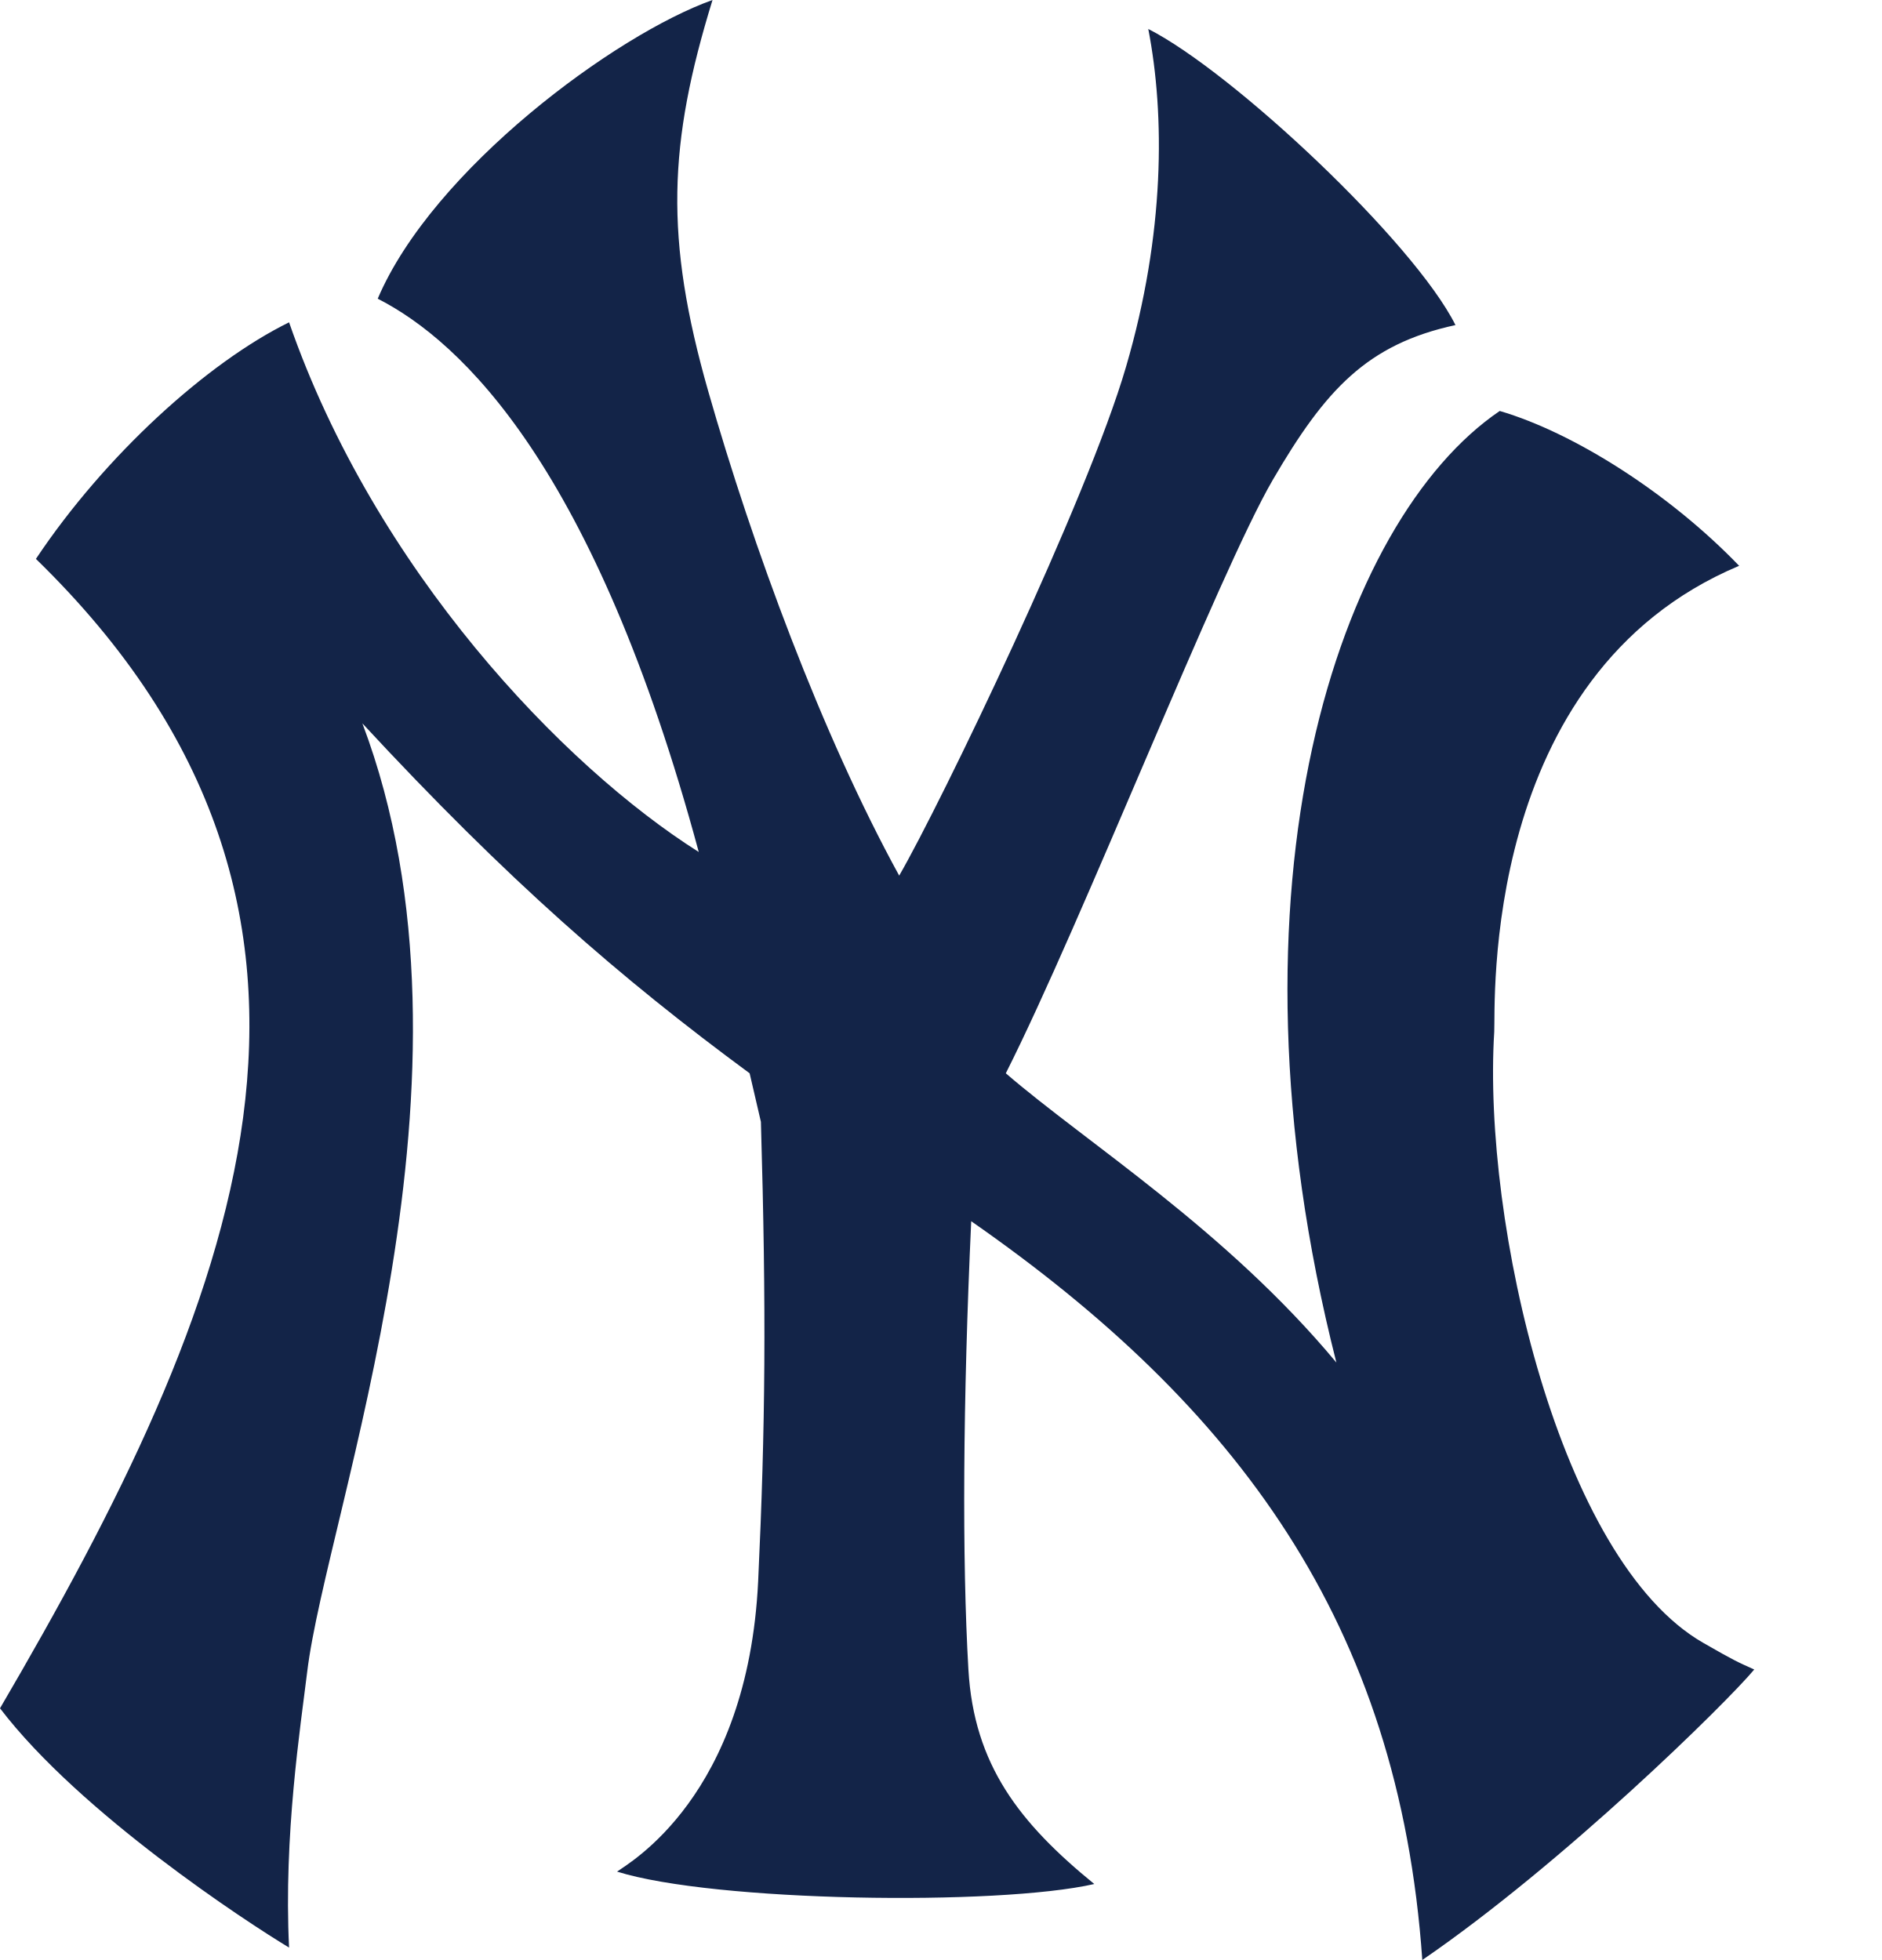
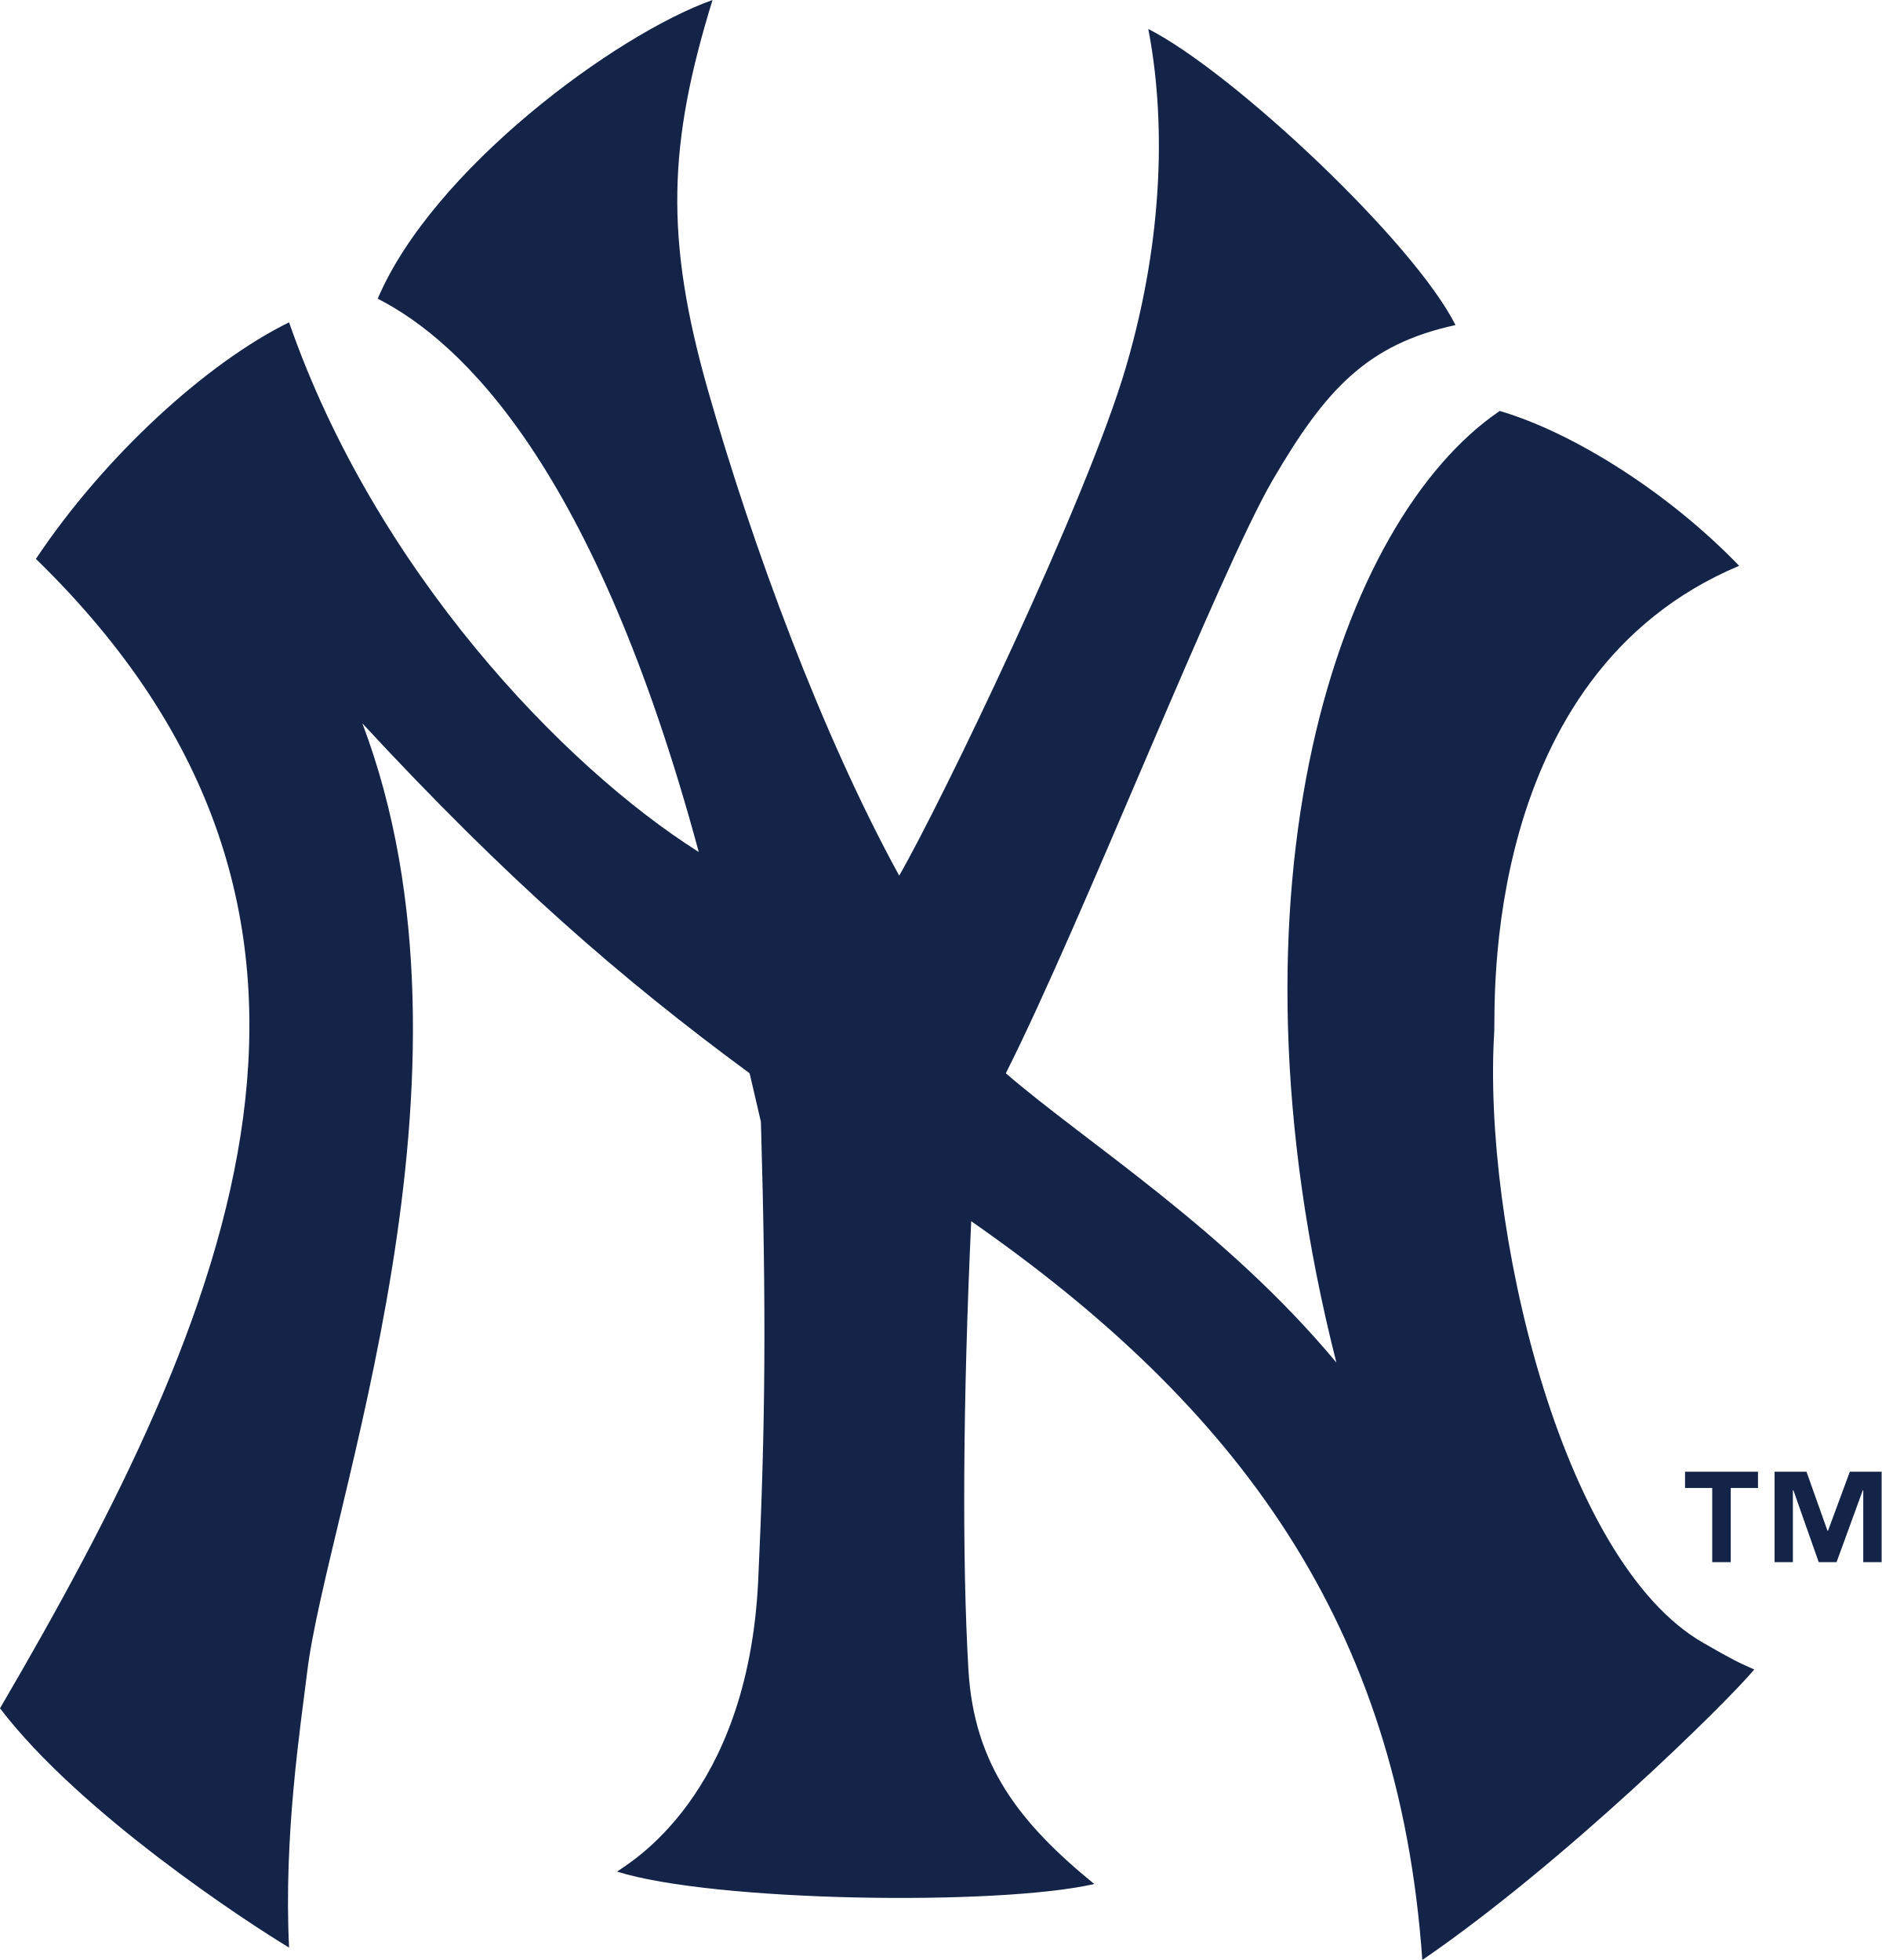
<svg xmlns="http://www.w3.org/2000/svg" viewBox="0 0 188.121 196">
  <g fill="#132448">
    <path d="M175.387 166.952C172.625 170.27 156.3 186.337 142.2 196c-2.345-33.7-18.552-55.387-45.1-73.878v.012c-.83 17.99-.92 33.772-.28 44.818.554 9.555 5.128 15.365 12.585 21.45-9.68 2.206-38.043 1.79-47.712-1.24 1.11-.824 13.07-7.456 14.107-29.05.728-15.52.823-26.984.275-45.928l-1.128-4.855c-12.925-9.52-24.2-19.315-38.716-34.99 13.284 35.143-3.596 78.84-5.523 94.887-.656 5.392-2.36 16.33-1.807 27.533-4.14-2.493-20.89-13.42-28.9-23.93 23.376-39.976 40.245-79.247 3.59-114.94 6.926-10.38 17.156-19.648 25.31-23.656 8.595 24.754 27.395 44.4 40.96 52.966-10.386-38.46-23.68-51.034-32.097-55.33C43.28 16.917 61.55 3.448 71.237 0c-4.432 14.375-4.808 23.788-.424 39.14C75.24 54.637 82.163 73.45 89.9 87.562c4.158-7.194 18.824-37.626 22.685-50.903 3.888-13.278 3.888-25.17 2.218-33.762 8.44 4.283 26.56 21.307 30.713 29.61-8.853 1.92-13.004 6.466-18.26 15.472-5.403 9.28-19.092 44.282-26.696 59.35 8.028 6.93 21.992 15.638 33.05 28.927-12.167-47.872.28-84.257 16.332-95.16 7.467 2.195 17.004 8.28 23.935 15.485-26.018 10.927-24.34 44.127-24.485 46.596-1.186 19.04 6.496 52.87 20.907 61.114 3.13 1.8 3.447 1.92 5.087 2.66C172.625 170.27 156.3 186.337 142.2 196" />
+     <path d="M175.762 148.796h-2.725v7.42h-1.85v-7.42h-2.718v-1.622h7.293v1.622zm12.36 7.42h-1.837v-7.182h-.048l-2.62 7.182h-1.783l-2.53-7.182h-.053v7.182h-1.83v-9.042h3.19l2.1 5.905h.05l2.182-5.906h3.18v9.042z" />
  </g>
</svg>
